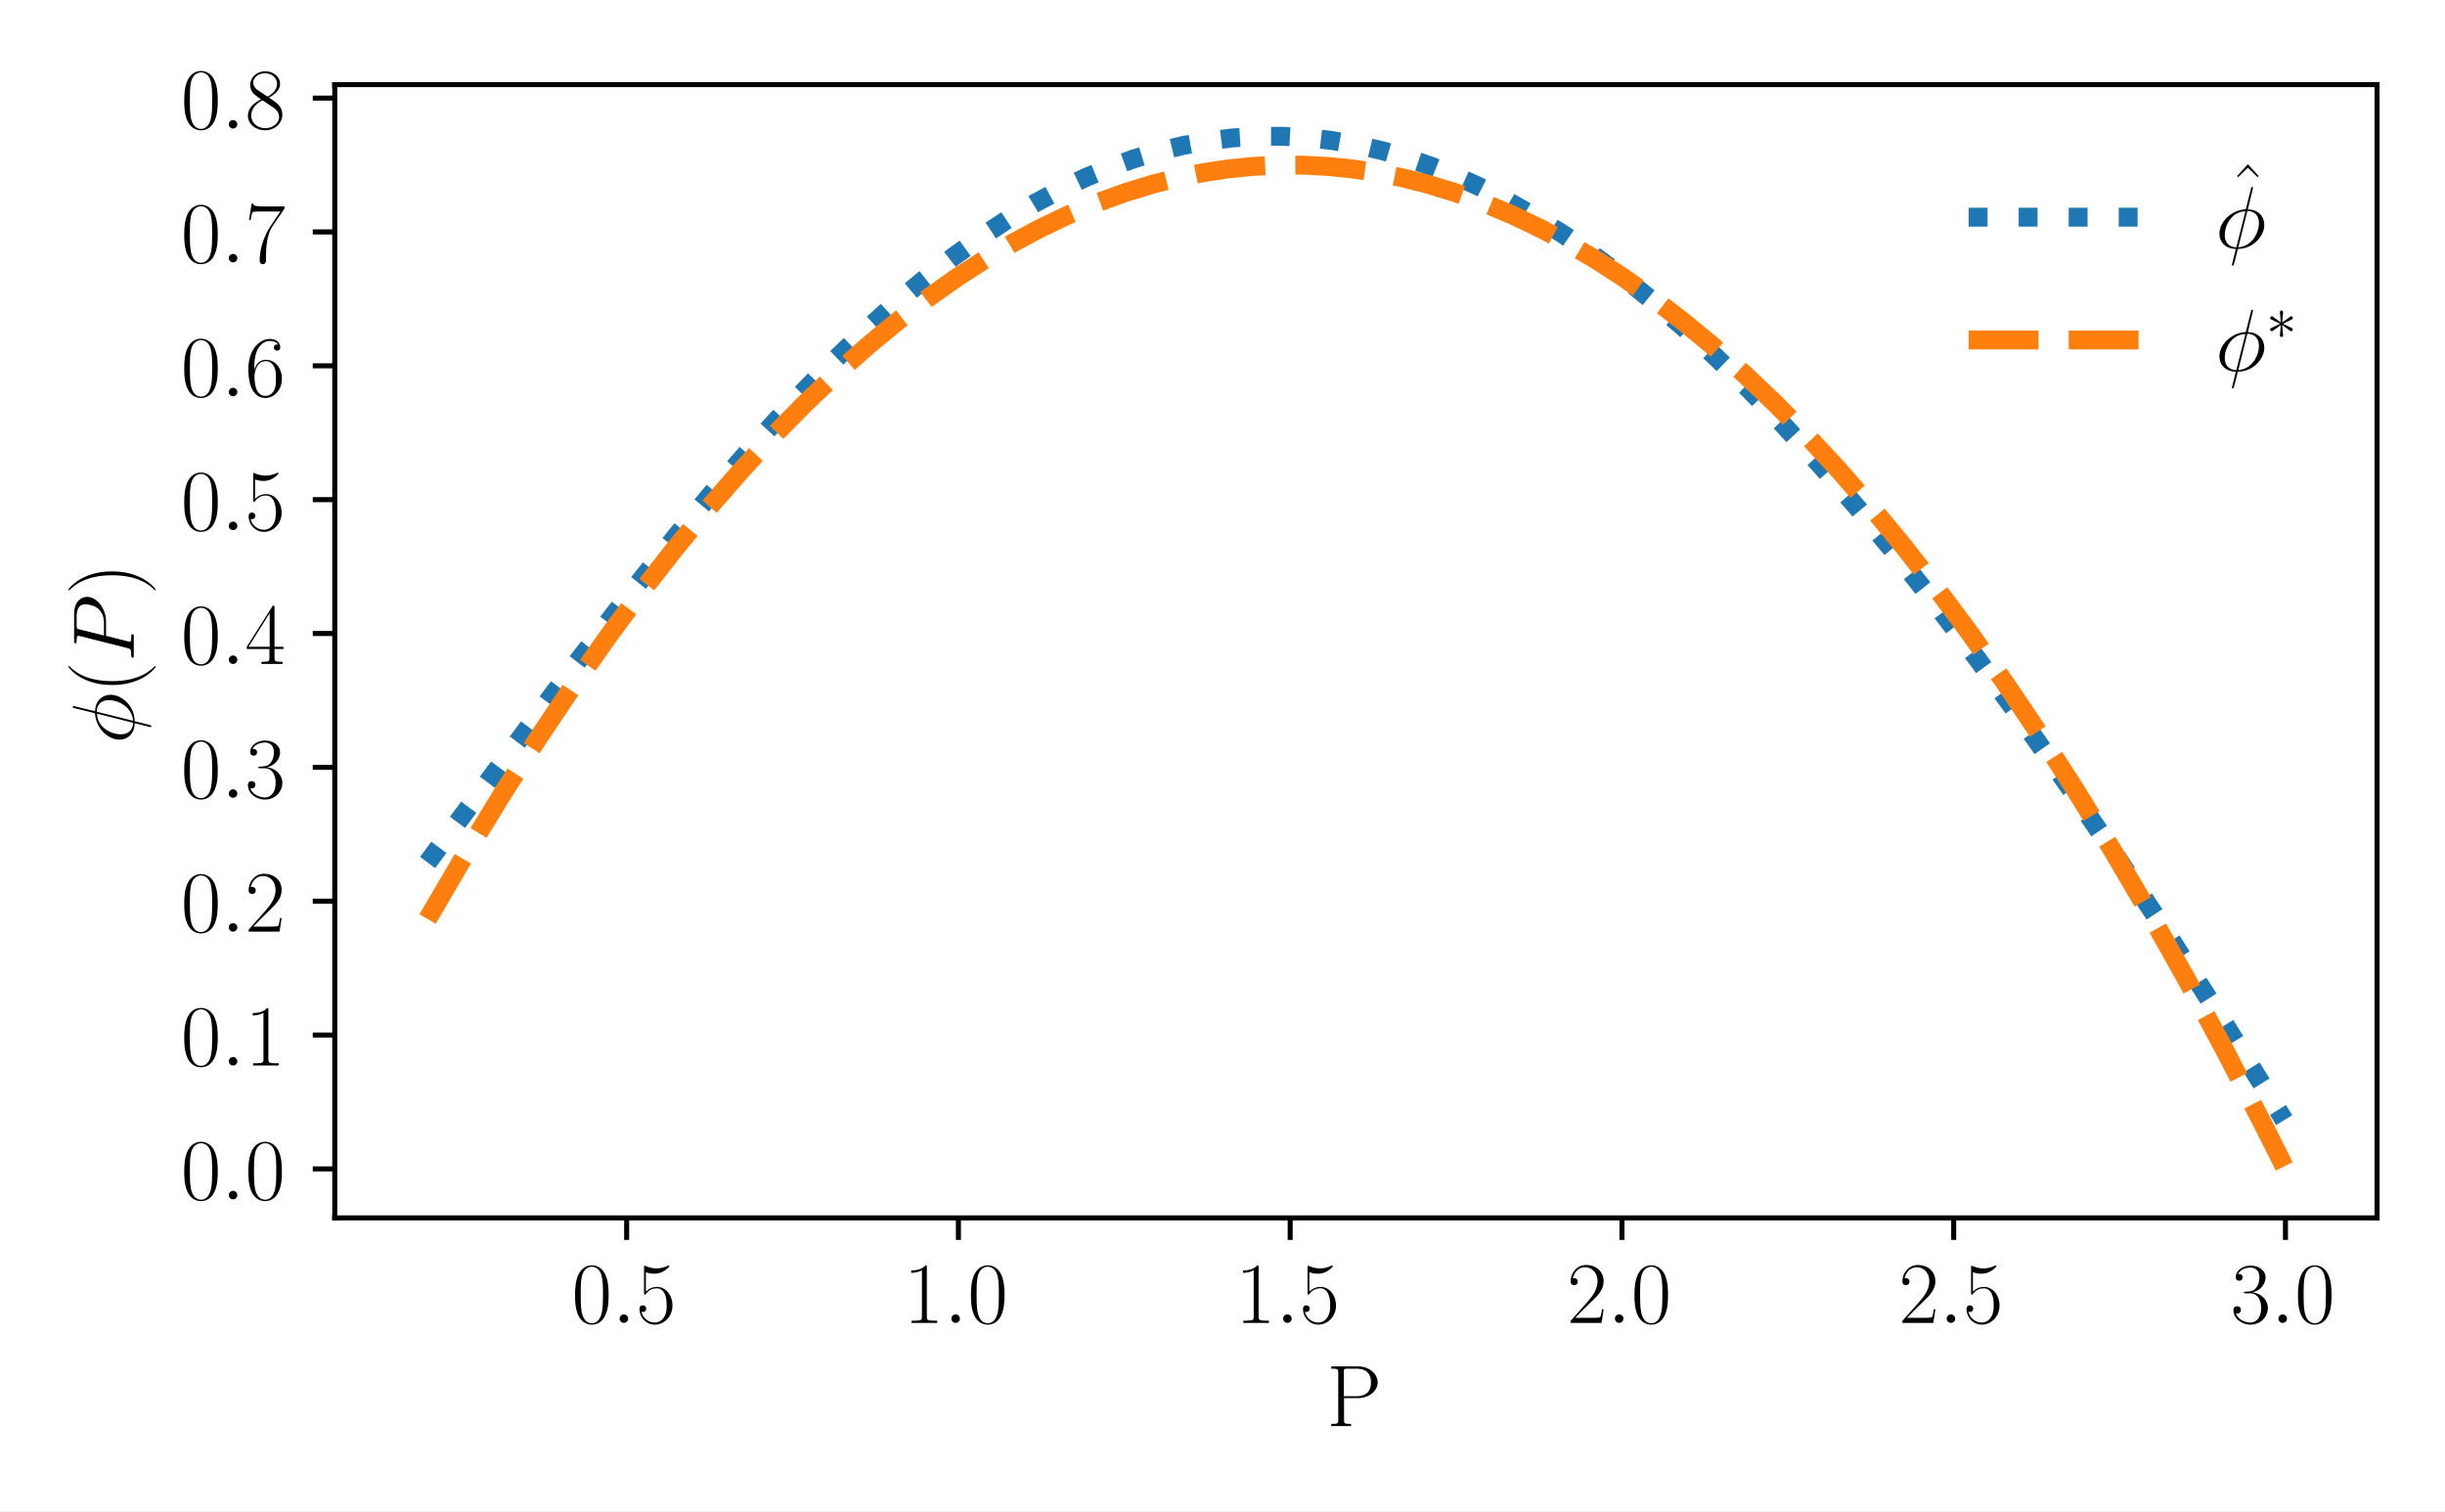
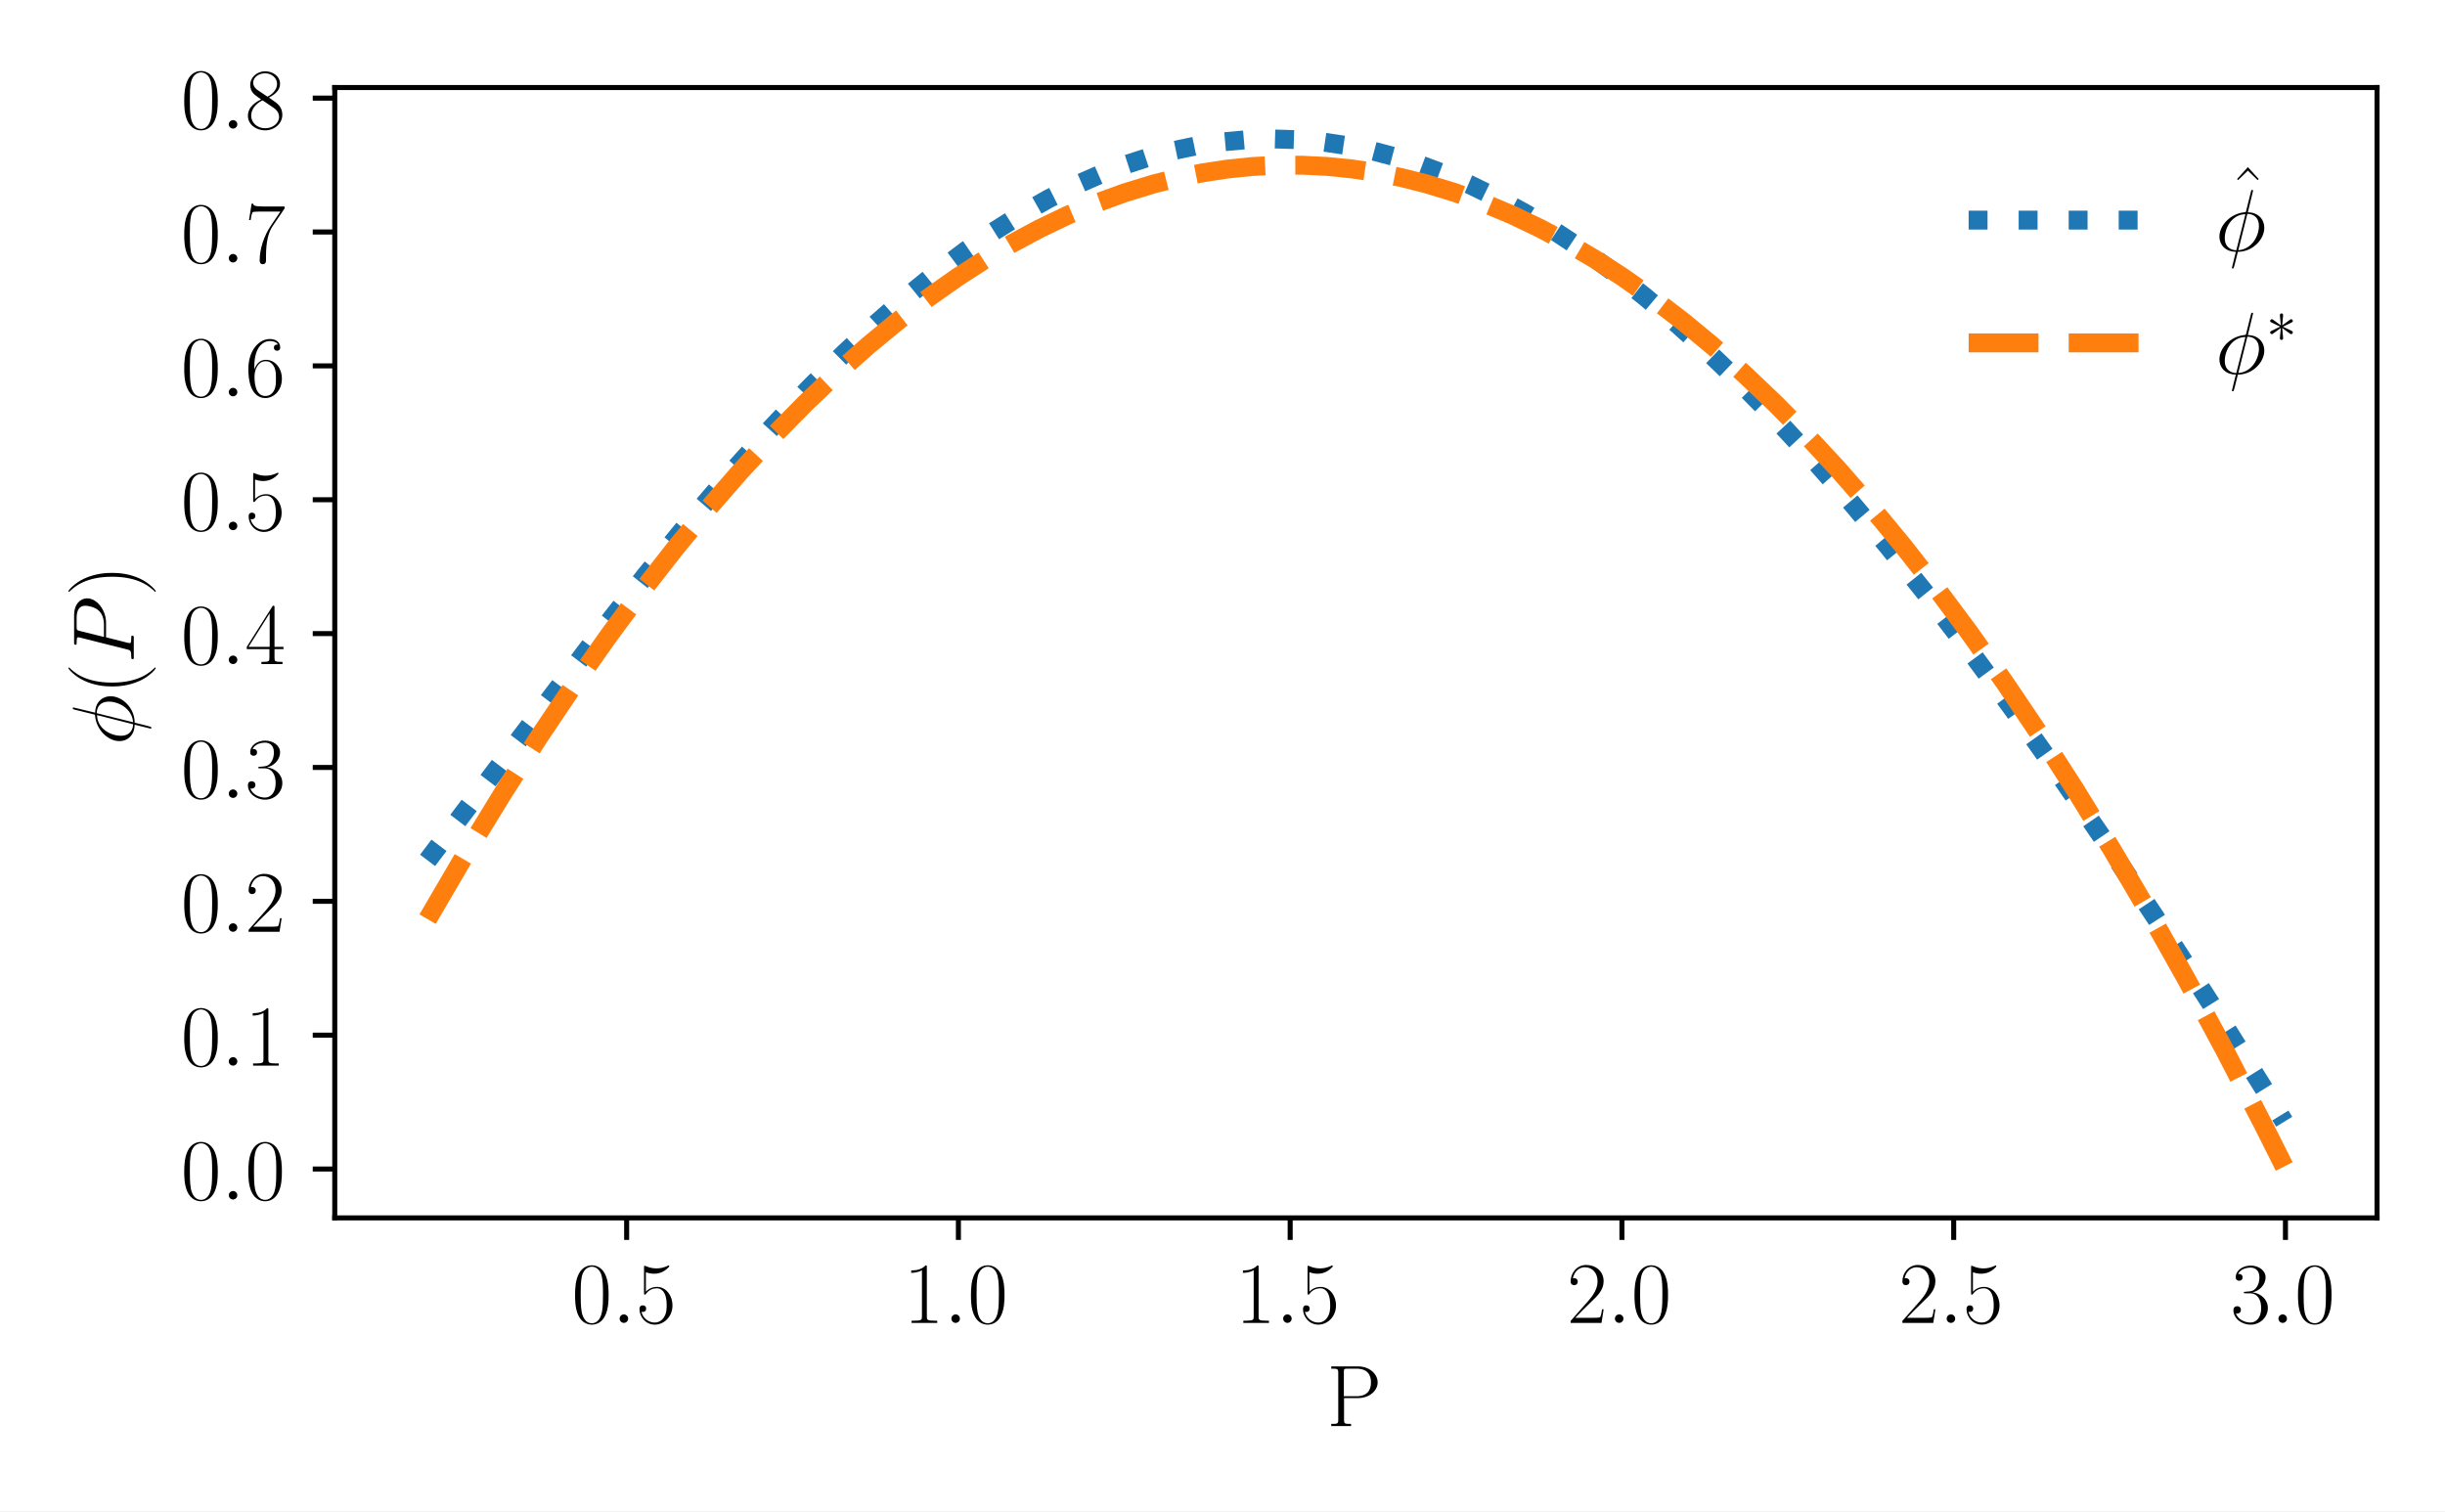
<svg xmlns="http://www.w3.org/2000/svg" xmlns:xlink="http://www.w3.org/1999/xlink" width="388.543pt" height="240.133pt" viewBox="0 0 388.543 240.133" version="1.1">
  <defs>
    <style type="text/css">*{stroke-linejoin: round; stroke-linecap: butt}</style>
  </defs>
  <g id="figure_1">
    <g id="patch_1">
      <path d="M 0 240.133  L 388.543 240.133  L 388.543 0  L 0 0  z " style="fill: #ffffff" />
    </g>
    <g id="axes_1">
      <g id="patch_2">
-         <path d="M 53.198 193.537  L 377.743 193.537  L 377.743 13.447  L 53.198 13.447  z " style="fill: #ffffff" />
+         <path d="M 53.198 193.537  L 377.743 193.537  L 377.743 13.91  L 53.198 13.91  z " style="fill: #ffffff" />
      </g>
      <g id="matplotlib.axis_1">
        <g id="xtick_1">
          <g id="line2d_1">
            <defs>
-               <path id="m145c90fae5" d="M 0 0  L 0 3.5  " style="stroke: #000000; stroke-width: 0.8" />
-             </defs>
-             <g>
-               <use xlink:href="#m145c90fae5" x="99.583" y="193.537" style="stroke: #000000; stroke-width: 0.8" />
+               <path id="m343325c3d9" d="M 0 0  L 0 3.5  " style="stroke: #000000; stroke-width: 0.8" />
+             </defs>
+             <g>
+               <use xlink:href="#m343325c3d9" x="99.583" y="193.537" style="stroke: #000000; stroke-width: 0.8" />
            </g>
          </g>
          <g id="text_1">
            <g transform="translate(90.85776 210.2228) scale(0.14 -0.14)">
              <defs>
                <path id="CMR17-30" d="M 2688 2025  C 2688 2416 2682 3080 2413 3591  C 2176 4039 1798 4198 1466 4198  C 1158 4198 768 4058 525 3597  C 269 3118 243 2524 243 2025  C 243 1661 250 1106 448 619  C 723 -39 1216 -128 1466 -128  C 1760 -128 2208 -7 2470 600  C 2662 1042 2688 1559 2688 2025  z M 1466 -26  C 1056 -26 813 325 723 812  C 653 1188 653 1738 653 2096  C 653 2588 653 2997 736 3387  C 858 3929 1216 4096 1466 4096  C 1728 4096 2067 3923 2189 3400  C 2272 3036 2278 2607 2278 2096  C 2278 1680 2278 1169 2202 792  C 2067 95 1690 -26 1466 -26  z " transform="scale(0.015625)" />
                <path id="CMMI12-3a" d="M 1178 307  C 1178 492 1024 619 870 619  C 685 619 557 466 557 313  C 557 128 710 0 864 0  C 1050 0 1178 153 1178 307  z " transform="scale(0.015625)" />
                <path id="CMR17-35" d="M 730 3692  C 794 3666 1056 3584 1325 3584  C 1920 3584 2246 3911 2432 4100  C 2432 4157 2432 4192 2394 4192  C 2387 4192 2374 4192 2323 4163  C 2099 4058 1837 3973 1517 3973  C 1325 3973 1037 3999 723 4139  C 653 4171 640 4171 634 4171  C 602 4171 595 4164 595 4037  L 595 2203  C 595 2089 595 2057 659 2057  C 691 2057 704 2070 736 2114  C 941 2401 1222 2522 1542 2522  C 1766 2522 2246 2382 2246 1289  C 2246 1085 2246 715 2054 421  C 1894 159 1645 25 1370 25  C 947 25 518 320 403 814  C 429 807 480 795 506 795  C 589 795 749 840 749 1038  C 749 1210 627 1280 506 1280  C 358 1280 262 1190 262 1011  C 262 454 704 -128 1382 -128  C 2042 -128 2669 440 2669 1264  C 2669 2030 2170 2624 1549 2624  C 1222 2624 947 2503 730 2274  L 730 3692  z " transform="scale(0.015625)" />
              </defs>
              <use xlink:href="#CMR17-30" transform="scale(0.996264)" />
              <use xlink:href="#CMMI12-3a" transform="translate(45.69048 0) scale(0.996264)" />
              <use xlink:href="#CMR17-35" transform="translate(72.78765 0) scale(0.996264)" />
            </g>
          </g>
        </g>
        <g id="xtick_2">
          <g id="line2d_2">
            <g>
-               <use xlink:href="#m145c90fae5" x="152.304" y="193.537" style="stroke: #000000; stroke-width: 0.8" />
+               <use xlink:href="#m343325c3d9" x="152.304" y="193.537" style="stroke: #000000; stroke-width: 0.8" />
            </g>
          </g>
          <g id="text_2">
            <g transform="translate(143.579 210.2228) scale(0.14 -0.14)">
              <defs>
                <path id="CMR17-31" d="M 1702 4058  C 1702 4192 1696 4192 1606 4192  C 1357 3916 979 3827 621 3827  C 602 3827 570 3827 563 3808  C 557 3795 557 3782 557 3648  C 755 3648 1088 3686 1344 3839  L 1344 461  C 1344 236 1331 160 781 160  L 589 160  L 589 0  C 896 0 1216 0 1523 0  C 1830 0 2150 0 2458 0  L 2458 160  L 2266 160  C 1715 160 1702 230 1702 458  L 1702 4058  z " transform="scale(0.015625)" />
              </defs>
              <use xlink:href="#CMR17-31" transform="scale(0.996264)" />
              <use xlink:href="#CMMI12-3a" transform="translate(45.69048 0) scale(0.996264)" />
              <use xlink:href="#CMR17-30" transform="translate(72.78765 0) scale(0.996264)" />
            </g>
          </g>
        </g>
        <g id="xtick_3">
          <g id="line2d_3">
            <g>
-               <use xlink:href="#m145c90fae5" x="205.026" y="193.537" style="stroke: #000000; stroke-width: 0.8" />
+               <use xlink:href="#m343325c3d9" x="205.026" y="193.537" style="stroke: #000000; stroke-width: 0.8" />
            </g>
          </g>
          <g id="text_3">
            <g transform="translate(196.3002 210.2228) scale(0.14 -0.14)">
              <use xlink:href="#CMR17-31" transform="scale(0.996264)" />
              <use xlink:href="#CMMI12-3a" transform="translate(45.69048 0) scale(0.996264)" />
              <use xlink:href="#CMR17-35" transform="translate(72.78765 0) scale(0.996264)" />
            </g>
          </g>
        </g>
        <g id="xtick_4">
          <g id="line2d_4">
            <g>
-               <use xlink:href="#m145c90fae5" x="257.747" y="193.537" style="stroke: #000000; stroke-width: 0.8" />
+               <use xlink:href="#m343325c3d9" x="257.747" y="193.537" style="stroke: #000000; stroke-width: 0.8" />
            </g>
          </g>
          <g id="text_4">
            <g transform="translate(249.0215 210.2228) scale(0.14 -0.14)">
              <defs>
                <path id="CMR17-32" d="M 2669 989  L 2554 989  C 2490 536 2438 459 2413 420  C 2381 369 1920 369 1830 369  L 602 369  C 832 619 1280 1072 1824 1597  C 2214 1967 2669 2402 2669 3035  C 2669 3790 2067 4224 1395 4224  C 691 4224 262 3604 262 3030  C 262 2780 448 2748 525 2748  C 589 2748 781 2787 781 3010  C 781 3207 614 3264 525 3264  C 486 3264 448 3258 422 3245  C 544 3790 915 4058 1306 4058  C 1862 4058 2227 3617 2227 3035  C 2227 2479 1901 2000 1536 1584  L 262 146  L 262 0  L 2515 0  L 2669 989  z " transform="scale(0.015625)" />
              </defs>
              <use xlink:href="#CMR17-32" transform="scale(0.996264)" />
              <use xlink:href="#CMMI12-3a" transform="translate(45.69048 0) scale(0.996264)" />
              <use xlink:href="#CMR17-30" transform="translate(72.78765 0) scale(0.996264)" />
            </g>
          </g>
        </g>
        <g id="xtick_5">
          <g id="line2d_5">
            <g>
-               <use xlink:href="#m145c90fae5" x="310.468" y="193.537" style="stroke: #000000; stroke-width: 0.8" />
+               <use xlink:href="#m343325c3d9" x="310.468" y="193.537" style="stroke: #000000; stroke-width: 0.8" />
            </g>
          </g>
          <g id="text_5">
            <g transform="translate(301.7427 210.2228) scale(0.14 -0.14)">
              <use xlink:href="#CMR17-32" transform="scale(0.996264)" />
              <use xlink:href="#CMMI12-3a" transform="translate(45.69048 0) scale(0.996264)" />
              <use xlink:href="#CMR17-35" transform="translate(72.78765 0) scale(0.996264)" />
            </g>
          </g>
        </g>
        <g id="xtick_6">
          <g id="line2d_6">
            <g>
-               <use xlink:href="#m145c90fae5" x="363.189" y="193.537" style="stroke: #000000; stroke-width: 0.8" />
+               <use xlink:href="#m343325c3d9" x="363.189" y="193.537" style="stroke: #000000; stroke-width: 0.8" />
            </g>
          </g>
          <g id="text_6">
            <g transform="translate(354.464 210.2228) scale(0.14 -0.14)">
              <defs>
                <path id="CMR17-33" d="M 1414 2157  C 1984 2157 2234 1662 2234 1090  C 2234 320 1824 25 1453 25  C 1114 25 563 194 390 693  C 422 680 454 680 486 680  C 640 680 755 782 755 948  C 755 1133 614 1216 486 1216  C 378 1216 211 1165 211 926  C 211 335 787 -128 1466 -128  C 2176 -128 2720 430 2720 1085  C 2720 1707 2208 2157 1600 2227  C 2086 2328 2554 2756 2554 3329  C 2554 3820 2048 4179 1472 4179  C 890 4179 378 3829 378 3329  C 378 3110 544 3072 627 3072  C 762 3072 877 3155 877 3321  C 877 3486 762 3569 627 3569  C 602 3569 570 3569 544 3557  C 730 3959 1235 4032 1459 4032  C 1683 4032 2106 3925 2106 3320  C 2106 3143 2080 2828 1862 2550  C 1670 2304 1453 2304 1242 2284  C 1210 2284 1062 2269 1037 2269  C 992 2263 966 2257 966 2208  C 966 2163 973 2157 1101 2157  L 1414 2157  z " transform="scale(0.015625)" />
              </defs>
              <use xlink:href="#CMR17-33" transform="scale(0.996264)" />
              <use xlink:href="#CMMI12-3a" transform="translate(45.69048 0) scale(0.996264)" />
              <use xlink:href="#CMR17-30" transform="translate(72.78765 0) scale(0.996264)" />
            </g>
          </g>
        </g>
        <g id="text_7">
          <g transform="translate(210.8247 226.6207) scale(0.14 -0.14)">
            <defs>
              <path id="CMR17-50" d="M 1267 2042  L 2291 2042  C 3117 2042 3718 2578 3718 3184  C 3718 3791 3130 4352 2291 4352  L 333 4352  L 333 4186  C 774 4186 845 4186 845 3899  L 845 446  C 845 160 774 160 333 160  L 333 0  C 518 0 858 0 1056 0  C 1254 0 1594 0 1779 0  L 1779 160  C 1338 160 1267 160 1267 446  L 1267 2042  z M 1254 2176  L 1254 3938  C 1254 4155 1267 4186 1523 4186  L 2170 4186  C 2995 4186 3232 3714 3232 3184  C 3232 2604 2950 2176 2170 2176  L 1254 2176  z " transform="scale(0.015625)" />
            </defs>
            <use xlink:href="#CMR17-50" transform="scale(0.996264)" />
          </g>
        </g>
      </g>
      <g id="matplotlib.axis_2">
        <g id="ytick_1">
          <g id="line2d_7">
            <defs>
-               <path id="m571449ca17" d="M 0 0  L -3.5 0  " style="stroke: #000000; stroke-width: 0.8" />
-             </defs>
-             <g>
-               <use xlink:href="#m571449ca17" x="53.198" y="185.751" style="stroke: #000000; stroke-width: 0.8" />
+               <path id="m29b51e8410" d="M 0 0  L -3.5 0  " style="stroke: #000000; stroke-width: 0.8" />
+             </defs>
+             <g>
+               <use xlink:href="#m29b51e8410" x="53.198" y="185.772" style="stroke: #000000; stroke-width: 0.8" />
            </g>
          </g>
          <g id="text_8">
-             <g transform="translate(28.7477 190.5938) scale(0.14 -0.14)">
+             <g transform="translate(28.7477 190.6149) scale(0.14 -0.14)">
              <use xlink:href="#CMR17-30" transform="scale(0.996264)" />
              <use xlink:href="#CMMI12-3a" transform="translate(45.69048 0) scale(0.996264)" />
              <use xlink:href="#CMR17-30" transform="translate(72.78765 0) scale(0.996264)" />
            </g>
          </g>
        </g>
        <g id="ytick_2">
          <g id="line2d_8">
            <g>
-               <use xlink:href="#m571449ca17" x="53.198" y="164.48" style="stroke: #000000; stroke-width: 0.8" />
+               <use xlink:href="#m29b51e8410" x="53.198" y="164.5" style="stroke: #000000; stroke-width: 0.8" />
            </g>
          </g>
          <g id="text_9">
-             <g transform="translate(28.7477 169.3232) scale(0.14 -0.14)">
+             <g transform="translate(28.7477 169.3426) scale(0.14 -0.14)">
              <use xlink:href="#CMR17-30" transform="scale(0.996264)" />
              <use xlink:href="#CMMI12-3a" transform="translate(45.69048 0) scale(0.996264)" />
              <use xlink:href="#CMR17-31" transform="translate(72.78765 0) scale(0.996264)" />
            </g>
          </g>
        </g>
        <g id="ytick_3">
          <g id="line2d_9">
            <g>
-               <use xlink:href="#m571449ca17" x="53.198" y="143.21" style="stroke: #000000; stroke-width: 0.8" />
+               <use xlink:href="#m29b51e8410" x="53.198" y="143.227" style="stroke: #000000; stroke-width: 0.8" />
            </g>
          </g>
          <g id="text_10">
-             <g transform="translate(28.7477 148.0526) scale(0.14 -0.14)">
+             <g transform="translate(28.7477 148.0703) scale(0.14 -0.14)">
              <use xlink:href="#CMR17-30" transform="scale(0.996264)" />
              <use xlink:href="#CMMI12-3a" transform="translate(45.69048 0) scale(0.996264)" />
              <use xlink:href="#CMR17-32" transform="translate(72.78765 0) scale(0.996264)" />
            </g>
          </g>
        </g>
        <g id="ytick_4">
          <g id="line2d_10">
            <g>
-               <use xlink:href="#m571449ca17" x="53.198" y="121.939" style="stroke: #000000; stroke-width: 0.8" />
+               <use xlink:href="#m29b51e8410" x="53.198" y="121.955" style="stroke: #000000; stroke-width: 0.8" />
            </g>
          </g>
          <g id="text_11">
-             <g transform="translate(28.7477 126.7819) scale(0.14 -0.14)">
+             <g transform="translate(28.7477 126.798) scale(0.14 -0.14)">
              <use xlink:href="#CMR17-30" transform="scale(0.996264)" />
              <use xlink:href="#CMMI12-3a" transform="translate(45.69048 0) scale(0.996264)" />
              <use xlink:href="#CMR17-33" transform="translate(72.78765 0) scale(0.996264)" />
            </g>
          </g>
        </g>
        <g id="ytick_5">
          <g id="line2d_11">
            <g>
-               <use xlink:href="#m571449ca17" x="53.198" y="100.668" style="stroke: #000000; stroke-width: 0.8" />
+               <use xlink:href="#m29b51e8410" x="53.198" y="100.683" style="stroke: #000000; stroke-width: 0.8" />
            </g>
          </g>
          <g id="text_12">
-             <g transform="translate(28.7477 105.5113) scale(0.14 -0.14)">
+             <g transform="translate(28.7477 105.5257) scale(0.14 -0.14)">
              <defs>
                <path id="CMR17-34" d="M 2150 4122  C 2150 4256 2144 4256 2029 4256  L 128 1254  L 128 1088  L 1779 1088  L 1779 457  C 1779 224 1766 160 1318 160  L 1197 160  L 1197 0  C 1402 0 1747 0 1965 0  C 2182 0 2528 0 2733 0  L 2733 160  L 2611 160  C 2163 160 2150 224 2150 457  L 2150 1088  L 2803 1088  L 2803 1254  L 2150 1254  L 2150 4122  z M 1798 3703  L 1798 1254  L 256 1254  L 1798 3703  z " transform="scale(0.015625)" />
              </defs>
              <use xlink:href="#CMR17-30" transform="scale(0.996264)" />
              <use xlink:href="#CMMI12-3a" transform="translate(45.69048 0) scale(0.996264)" />
              <use xlink:href="#CMR17-34" transform="translate(72.78765 0) scale(0.996264)" />
            </g>
          </g>
        </g>
        <g id="ytick_6">
          <g id="line2d_12">
            <g>
-               <use xlink:href="#m571449ca17" x="53.198" y="79.398" style="stroke: #000000; stroke-width: 0.8" />
+               <use xlink:href="#m29b51e8410" x="53.198" y="79.41" style="stroke: #000000; stroke-width: 0.8" />
            </g>
          </g>
          <g id="text_13">
-             <g transform="translate(28.7477 84.24064) scale(0.14 -0.14)">
+             <g transform="translate(28.7477 84.25336) scale(0.14 -0.14)">
              <use xlink:href="#CMR17-30" transform="scale(0.996264)" />
              <use xlink:href="#CMMI12-3a" transform="translate(45.69048 0) scale(0.996264)" />
              <use xlink:href="#CMR17-35" transform="translate(72.78765 0) scale(0.996264)" />
            </g>
          </g>
        </g>
        <g id="ytick_7">
          <g id="line2d_13">
            <g>
-               <use xlink:href="#m571449ca17" x="53.198" y="58.127" style="stroke: #000000; stroke-width: 0.8" />
+               <use xlink:href="#m29b51e8410" x="53.198" y="58.138" style="stroke: #000000; stroke-width: 0.8" />
            </g>
          </g>
          <g id="text_14">
-             <g transform="translate(28.7477 62.97) scale(0.14 -0.14)">
+             <g transform="translate(28.7477 62.98105) scale(0.14 -0.14)">
              <defs>
                <path id="CMR17-36" d="M 678 2176  C 678 3690 1395 4032 1811 4032  C 1946 4032 2272 4009 2400 3776  C 2298 3776 2106 3776 2106 3553  C 2106 3381 2246 3323 2336 3323  C 2394 3323 2566 3348 2566 3560  C 2566 3954 2246 4179 1805 4179  C 1043 4179 243 3390 243 1984  C 243 253 966 -128 1478 -128  C 2099 -128 2688 427 2688 1283  C 2688 2081 2170 2662 1517 2662  C 1126 2662 838 2407 678 1960  L 678 2176  z M 1478 25  C 691 25 691 1200 691 1436  C 691 1896 909 2560 1504 2560  C 1613 2560 1926 2560 2138 2120  C 2253 1870 2253 1609 2253 1289  C 2253 944 2253 690 2118 434  C 1978 171 1773 25 1478 25  z " transform="scale(0.015625)" />
              </defs>
              <use xlink:href="#CMR17-30" transform="scale(0.996264)" />
              <use xlink:href="#CMMI12-3a" transform="translate(45.69048 0) scale(0.996264)" />
              <use xlink:href="#CMR17-36" transform="translate(72.78765 0) scale(0.996264)" />
            </g>
          </g>
        </g>
        <g id="ytick_8">
          <g id="line2d_14">
            <g>
-               <use xlink:href="#m571449ca17" x="53.198" y="36.856" style="stroke: #000000; stroke-width: 0.8" />
+               <use xlink:href="#m29b51e8410" x="53.198" y="36.866" style="stroke: #000000; stroke-width: 0.8" />
            </g>
          </g>
          <g id="text_15">
-             <g transform="translate(28.7477 41.69937) scale(0.14 -0.14)">
+             <g transform="translate(28.7477 41.70875) scale(0.14 -0.14)">
              <defs>
                <path id="CMR17-37" d="M 2886 3941  L 2886 4081  L 1382 4081  C 634 4081 621 4165 595 4288  L 480 4288  L 294 3094  L 410 3094  C 429 3215 474 3540 550 3661  C 589 3712 1062 3712 1171 3712  L 2579 3712  L 1869 2661  C 1395 1954 1069 999 1069 165  C 1069 89 1069 -128 1299 -128  C 1530 -128 1530 89 1530 171  L 1530 465  C 1530 1508 1709 2196 2003 2636  L 2886 3941  z " transform="scale(0.015625)" />
              </defs>
              <use xlink:href="#CMR17-30" transform="scale(0.996264)" />
              <use xlink:href="#CMMI12-3a" transform="translate(45.69048 0) scale(0.996264)" />
              <use xlink:href="#CMR17-37" transform="translate(72.78765 0) scale(0.996264)" />
            </g>
          </g>
        </g>
        <g id="ytick_9">
          <g id="line2d_15">
            <g>
-               <use xlink:href="#m571449ca17" x="53.198" y="15.586" style="stroke: #000000; stroke-width: 0.8" />
+               <use xlink:href="#m29b51e8410" x="53.198" y="15.594" style="stroke: #000000; stroke-width: 0.8" />
            </g>
          </g>
          <g id="text_16">
-             <g transform="translate(28.7477 20.42873) scale(0.14 -0.14)">
+             <g transform="translate(28.7477 20.43644) scale(0.14 -0.14)">
              <defs>
                <path id="CMR17-38" d="M 1741 2264  C 2144 2467 2554 2773 2554 3263  C 2554 3841 1990 4179 1472 4179  C 890 4179 378 3759 378 3180  C 378 3021 416 2747 666 2505  C 730 2442 998 2251 1171 2130  C 883 1983 211 1634 211 934  C 211 279 838 -128 1459 -128  C 2144 -128 2720 362 2720 1010  C 2720 1590 2330 1857 2074 2029  L 1741 2264  z M 902 2822  C 851 2854 595 3051 595 3351  C 595 3739 998 4032 1459 4032  C 1965 4032 2336 3676 2336 3262  C 2336 2669 1670 2331 1638 2331  C 1632 2331 1626 2331 1574 2370  L 902 2822  z M 2080 1519  C 2176 1449 2483 1240 2483 851  C 2483 381 2010 25 1472 25  C 890 25 448 438 448 940  C 448 1443 838 1862 1280 2060  L 2080 1519  z " transform="scale(0.015625)" />
              </defs>
              <use xlink:href="#CMR17-30" transform="scale(0.996264)" />
              <use xlink:href="#CMMI12-3a" transform="translate(45.69048 0) scale(0.996264)" />
              <use xlink:href="#CMR17-38" transform="translate(72.78765 0) scale(0.996264)" />
            </g>
          </g>
        </g>
        <g id="text_17">
-           <g transform="translate(21.26077 118.1943) rotate(-90) scale(0.14 -0.14)">
+           <g transform="translate(21.26077 118.4258) rotate(-90) scale(0.14 -0.14)">
            <defs>
              <path id="CMMI12-1e" d="M 2752 4390  C 2752 4448 2707 4448 2688 4448  C 2630 4448 2624 4435 2598 4326  L 2253 2939  C 2234 2856 2227 2849 2221 2843  C 2214 2830 2170 2824 2157 2824  C 1107 2734 301 1864 301 1057  C 301 361 832 -64 1498 -64  C 1446 -261 1402 -463 1350 -659  C 1261 -995 1210 -1204 1210 -1229  C 1210 -1241 1210 -1280 1274 -1280  C 1293 -1280 1318 -1280 1331 -1254  C 1344 -1241 1382 -1089 1408 -1008  L 1645 -64  C 2739 -64 3571 854 3571 1680  C 3571 2343 3085 2816 2374 2816  L 2752 4390  z M 2336 2701  C 2758 2701 3181 2463 3181 1828  C 3181 1097 2675 128 1677 50  L 2336 2701  z M 1530 50  C 1216 50 691 220 691 938  C 691 1761 1274 2676 2195 2676  L 1530 50  z " transform="scale(0.015625)" />
              <path id="CMR17-28" d="M 1958 -1561  C 1958 -1555 1958 -1542 1939 -1523  C 1645 -1224 858 -407 858 1581  C 858 3569 1632 4379 1946 4697  C 1946 4704 1958 4717 1958 4736  C 1958 4755 1939 4768 1914 4768  C 1843 4768 1299 4296 986 3594  C 666 2887 576 2199 576 1588  C 576 1128 621 351 1005 -471  C 1312 -1135 1837 -1600 1914 -1600  C 1946 -1600 1958 -1587 1958 -1561  z " transform="scale(0.015625)" />
              <path id="CMMI12-50" d="M 1894 2023  L 2970 2023  C 3853 2023 4736 2673 4736 3401  C 4736 3898 4314 4352 3507 4352  L 1530 4352  C 1408 4352 1350 4352 1350 4231  C 1350 4167 1408 4167 1504 4167  C 1894 4167 1894 4116 1894 4046  C 1894 4034 1894 3995 1869 3899  L 1005 472  C 947 249 934 185 486 185  C 365 185 301 185 301 70  C 301 0 358 0 397 0  C 518 0 646 0 768 0  L 1517 0  C 1638 0 1773 0 1894 0  C 1946 0 2016 0 2016 121  C 2016 185 1958 185 1862 185  C 1478 185 1472 230 1472 293  C 1472 325 1478 369 1485 401  L 1894 2023  z M 2355 3930  C 2413 4167 2438 4167 2688 4167  L 3322 4167  C 3802 4167 4198 4013 4198 3535  C 4198 3369 4115 2827 3821 2534  C 3712 2419 3405 2176 2822 2176  L 1920 2176  L 2355 3930  z " transform="scale(0.015625)" />
              <path id="CMR17-29" d="M 1683 1581  C 1683 2040 1638 2817 1254 3639  C 947 4303 422 4768 346 4768  C 326 4768 301 4761 301 4729  C 301 4717 307 4710 314 4697  C 621 4378 1402 3568 1402 1584  C 1402 -407 627 -1217 314 -1537  C 307 -1549 301 -1556 301 -1568  C 301 -1600 326 -1600 346 -1600  C 416 -1600 960 -1128 1274 -426  C 1594 281 1683 969 1683 1581  z " transform="scale(0.015625)" />
            </defs>
            <use xlink:href="#CMMI12-1e" transform="scale(0.996264)" />
            <use xlink:href="#CMR17-28" transform="translate(57.73418 0) scale(0.996264)" />
            <use xlink:href="#CMMI12-50" transform="translate(93.01495 0) scale(0.996264)" />
            <use xlink:href="#CMR17-29" transform="translate(169.4408 0) scale(0.996264)" />
          </g>
        </g>
      </g>
      <g id="line2d_16">
-         <path d="M 67.95 137.057  L 91.259 105.785  L 100.304 94.086  L 107.765 84.79  L 114.394 76.872  L 120.404 70.018  L 126.183 63.753  L 131.637 58.161  L 136.682 53.289  L 141.903 48.567  L 146.612 44.602  L 151.445 40.835  L 155.68 37.794  L 159.996 34.952  L 164.386 32.332  L 168.846 29.957  L 172.609 28.18  L 176.412 26.599  L 180.25 25.222  L 184.119 24.06  L 188.014 23.118  L 191.93 22.403  L 195.863 21.92  L 199.808 21.67  L 203.759 21.656  L 207.713 21.876  L 211.664 22.328  L 215.608 23.011  L 219.538 23.917  L 223.451 25.042  L 227.342 26.378  L 231.206 27.915  L 235.038 29.646  L 239.59 31.961  L 244.082 34.52  L 248.51 37.3  L 252.865 40.28  L 257.847 43.981  L 262.715 47.889  L 267.461 51.969  L 272.727 56.797  L 277.815 61.756  L 283.321 67.432  L 289.157 73.789  L 295.227 80.756  L 301.429 88.228  L 307.655 96.072  L 314.213 104.687  L 321.233 114.284  L 328.639 124.8  L 336.389 136.204  L 344.563 148.638  L 353.213 162.207  L 362.541 177.264  L 362.991 178.001  L 362.991 178.001  " clip-path="url(#pbbfb7d474f)" style="fill: none; stroke-dasharray: 3,4.95; stroke-dashoffset: 0; stroke: #1f77b4; stroke-width: 3" />
+         <path d="M 67.95 136.723  L 93.989 102.332  L 102.554 91.469  L 109.751 82.679  L 116.537 74.742  L 122.68 67.904  L 128.578 61.682  L 134.137 56.158  L 139.271 51.37  L 143.906 47.322  L 148.669 43.446  L 153.552 39.781  L 157.828 36.839  L 162.182 34.105  L 166.608 31.604  L 171.099 29.356  L 174.887 27.691  L 178.711 26.227  L 182.568 24.973  L 186.453 23.937  L 190.361 23.124  L 194.288 22.541  L 198.229 22.191  L 202.178 22.075  L 206.132 22.194  L 210.085 22.547  L 214.032 23.131  L 217.968 23.941  L 221.888 24.973  L 225.789 26.219  L 229.664 27.67  L 233.509 29.319  L 238.079 31.542  L 242.592 34.016  L 247.042 36.718  L 251.422 39.629  L 256.435 43.258  L 261.337 47.106  L 266.118 51.135  L 271.426 55.919  L 276.56 60.845  L 282.118 66.499  L 288.013 72.846  L 293.608 79.188  L 299.92 86.698  L 306.263 94.606  L 312.954 103.317  L 319.751 112.532  L 327.064 122.83  L 334.614 133.849  L 342.722 146.086  L 351.309 159.459  L 360.424 174.069  L 362.991 178.255  L 362.991 178.255  " clip-path="url(#p89f0a389b0)" style="fill: none; stroke-dasharray: 3,4.95; stroke-dashoffset: 0; stroke: #1f77b4; stroke-width: 3" />
      </g>
      <g id="line2d_17">
-         <path d="M 67.95 146.046  L 73.9 135.87  L 79.833 126.172  L 85.516 117.303  L 91.259 108.759  L 96.855 100.839  L 102.098 93.781  L 107.277 87.154  L 112.3 81.052  L 117.627 74.933  L 122.68 69.464  L 127.975 64.081  L 132.881 59.413  L 137.971 54.895  L 142.568 51.098  L 147.295 47.475  L 152.145 44.054  L 156.394 41.303  L 160.723 38.738  L 165.125 36.374  L 169.595 34.227  L 174.126 32.31  L 178.711 30.637  L 183.343 29.219  L 187.233 28.24  L 191.145 27.45  L 195.075 26.853  L 199.018 26.451  L 202.969 26.248  L 206.923 26.244  L 210.875 26.439  L 214.82 26.833  L 218.753 27.423  L 222.67 28.207  L 226.566 29.18  L 231.206 30.592  L 235.801 32.261  L 240.343 34.175  L 244.825 36.323  L 249.241 38.688  L 253.583 41.258  L 257.847 44.014  L 262.715 47.445  L 267.461 51.08  L 272.078 54.893  L 277.189 59.431  L 282.118 64.122  L 286.858 68.926  L 291.962 74.419  L 297.343 80.571  L 302.42 86.713  L 307.655 93.39  L 312.954 100.506  L 318.61 108.496  L 324.07 116.596  L 329.856 125.594  L 335.641 135.018  L 341.538 145.064  L 347.491 155.655  L 353.5 166.804  L 359.643 178.677  L 362.991 185.351  L 362.991 185.351  " clip-path="url(#pbbfb7d474f)" style="fill: none; stroke-dasharray: 11.1,4.8; stroke-dashoffset: 0; stroke: #ff7f0e; stroke-width: 3" />
+         <path d="M 67.95 146.064  L 73.9 135.888  L 79.833 126.189  L 85.516 117.318  L 91.259 108.774  L 96.855 100.853  L 102.098 93.795  L 107.277 87.167  L 112.3 81.065  L 117.627 74.946  L 122.68 69.476  L 127.975 64.093  L 132.881 59.424  L 137.971 54.906  L 142.568 51.108  L 147.295 47.485  L 152.145 44.064  L 156.394 41.313  L 160.723 38.747  L 165.125 36.383  L 169.595 34.236  L 174.126 32.319  L 178.711 30.646  L 183.343 29.228  L 187.233 28.249  L 191.145 27.458  L 195.075 26.861  L 199.018 26.46  L 202.969 26.257  L 206.923 26.253  L 210.875 26.448  L 214.82 26.841  L 218.753 27.432  L 222.67 28.215  L 226.566 29.189  L 231.206 30.601  L 235.801 32.27  L 240.343 34.185  L 244.825 36.332  L 249.241 38.698  L 253.583 41.267  L 257.847 44.024  L 262.715 47.455  L 267.461 51.091  L 272.078 54.904  L 277.189 59.442  L 282.118 64.133  L 286.858 68.938  L 291.962 74.431  L 297.343 80.584  L 302.42 86.726  L 307.655 93.404  L 312.954 100.52  L 318.61 108.511  L 324.07 116.612  L 329.856 125.61  L 335.641 135.035  L 341.538 145.082  L 347.491 155.674  L 353.5 166.823  L 359.643 178.698  L 362.991 185.372  L 362.991 185.372  " clip-path="url(#p89f0a389b0)" style="fill: none; stroke-dasharray: 11.1,4.8; stroke-dashoffset: 0; stroke: #ff7f0e; stroke-width: 3" />
      </g>
      <g id="patch_3">
-         <path d="M 53.198 193.537  L 53.198 13.447  " style="fill: none; stroke: #000000; stroke-width: 0.8; stroke-linejoin: miter; stroke-linecap: square" />
+         <path d="M 53.198 193.537  L 53.198 13.91  " style="fill: none; stroke: #000000; stroke-width: 0.8; stroke-linejoin: miter; stroke-linecap: square" />
      </g>
      <g id="patch_4">
-         <path d="M 377.743 193.537  L 377.743 13.447  " style="fill: none; stroke: #000000; stroke-width: 0.8; stroke-linejoin: miter; stroke-linecap: square" />
+         <path d="M 377.743 193.537  L 377.743 13.91  " style="fill: none; stroke: #000000; stroke-width: 0.8; stroke-linejoin: miter; stroke-linecap: square" />
      </g>
      <g id="patch_5">
        <path d="M 53.198 193.537  L 377.743 193.537  " style="fill: none; stroke: #000000; stroke-width: 0.8; stroke-linejoin: miter; stroke-linecap: square" />
      </g>
      <g id="patch_6">
-         <path d="M 53.198 13.447  L 377.743 13.447  " style="fill: none; stroke: #000000; stroke-width: 0.8; stroke-linejoin: miter; stroke-linecap: square" />
+         <path d="M 53.198 13.91  L 377.743 13.91  " style="fill: none; stroke: #000000; stroke-width: 0.8; stroke-linejoin: miter; stroke-linecap: square" />
      </g>
      <g id="legend_1">
        <g id="line2d_18">
-           <path d="M 312.843 34.514  L 326.843 34.514  L 340.843 34.514  " style="fill: none; stroke-dasharray: 3,4.95; stroke-dashoffset: 0; stroke: #1f77b4; stroke-width: 3" />
+           <path d="M 312.843 34.977  L 326.843 34.977  L 340.843 34.977  " style="fill: none; stroke-dasharray: 3,4.95; stroke-dashoffset: 0; stroke: #1f77b4; stroke-width: 3" />
        </g>
        <g id="text_18">
-           <g transform="translate(352.043 39.41369) scale(0.14 -0.14)">
+           <g transform="translate(352.043 39.8766) scale(0.14 -0.14)">
            <defs>
              <path id="CMR17-5e" d="M 1466 4421  L 678 3555  L 755 3478  L 1466 4166  L 2176 3478  L 2253 3555  L 1466 4421  z " transform="scale(0.015625)" />
            </defs>
            <use xlink:href="#CMR17-5e" transform="translate(14.151 26.29662) scale(0.996264)" />
            <use xlink:href="#CMMI12-1e" transform="scale(0.996264)" />
          </g>
        </g>
        <g id="line2d_19">
-           <path d="M 312.843 54.026  L 326.843 54.026  L 340.843 54.026  " style="fill: none; stroke-dasharray: 11.1,4.8; stroke-dashoffset: 0; stroke: #ff7f0e; stroke-width: 3" />
+           <path d="M 312.843 54.489  L 326.843 54.489  L 340.843 54.489  " style="fill: none; stroke-dasharray: 11.1,4.8; stroke-dashoffset: 0; stroke: #ff7f0e; stroke-width: 3" />
        </g>
        <g id="text_19">
-           <g transform="translate(352.043 58.92572) scale(0.14 -0.14)">
+           <g transform="translate(352.043 59.38863) scale(0.14 -0.14)">
            <defs>
              <path id="CMSY10-3" d="M 1760 2719  C 1766 2808 1766 2962 1600 2962  C 1498 2962 1414 2879 1434 2795  L 1434 2712  L 1523 1720  L 704 2316  C 646 2348 634 2360 589 2360  C 499 2360 416 2271 416 2181  C 416 2079 480 2053 544 2021  L 1453 1586  L 570 1158  C 467 1107 416 1081 416 985  C 416 889 499 806 589 806  C 634 806 646 806 806 928  L 1523 1446  L 1427 371  C 1427 236 1542 204 1594 204  C 1670 204 1766 248 1766 371  L 1670 1446  L 2490 851  C 2547 819 2560 806 2605 806  C 2694 806 2778 896 2778 985  C 2778 1081 2720 1113 2643 1152  C 2259 1343 2246 1343 1741 1580  L 2624 2008  C 2726 2060 2778 2085 2778 2181  C 2778 2277 2694 2360 2605 2360  C 2560 2360 2547 2360 2387 2239  L 1670 1720  L 1760 2719  z " transform="scale(0.015625)" />
            </defs>
            <use xlink:href="#CMMI12-1e" transform="scale(0.996264)" />
            <use xlink:href="#CMSY10-3" transform="translate(57.73418 36.15364) scale(0.697382)" />
          </g>
        </g>
      </g>
    </g>
  </g>
  <defs>
-     <clipPath id="pbbfb7d474f">
-       <rect x="53.198" y="13.447" width="324.545" height="180.09" />
+     <clipPath id="p89f0a389b0">
+       <rect x="53.198" y="13.91" width="324.545" height="179.627" />
    </clipPath>
  </defs>
</svg>
